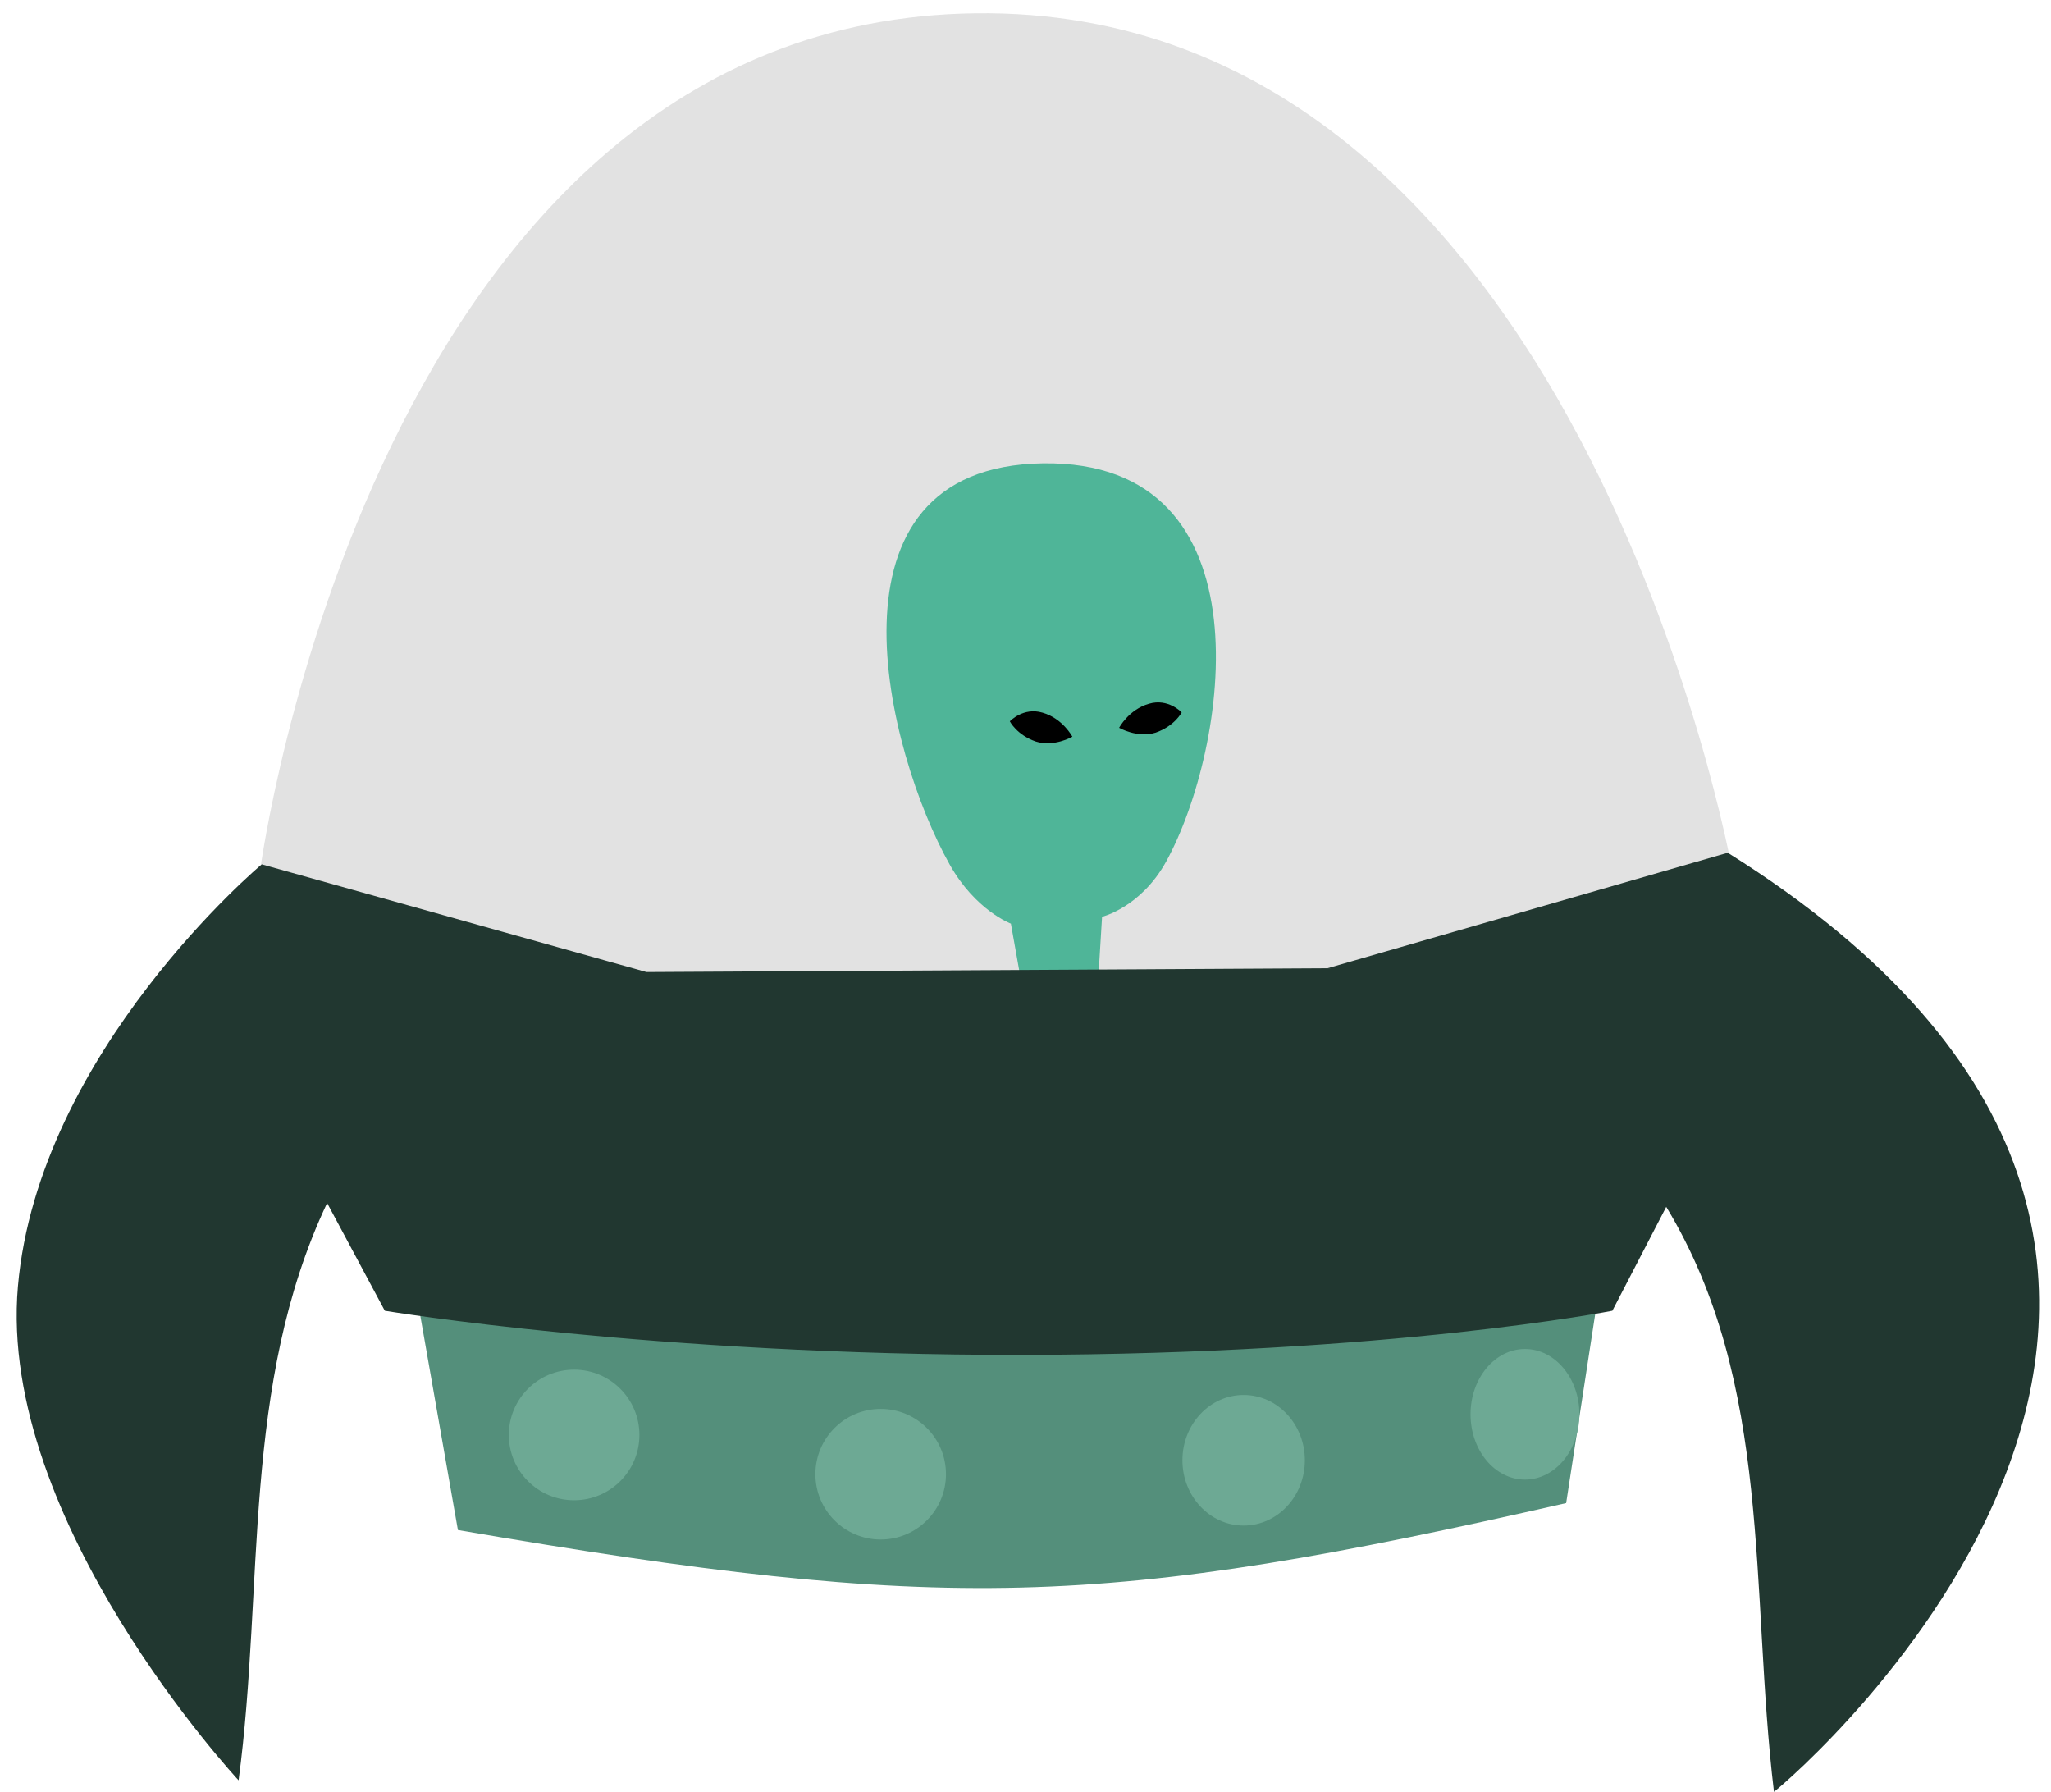
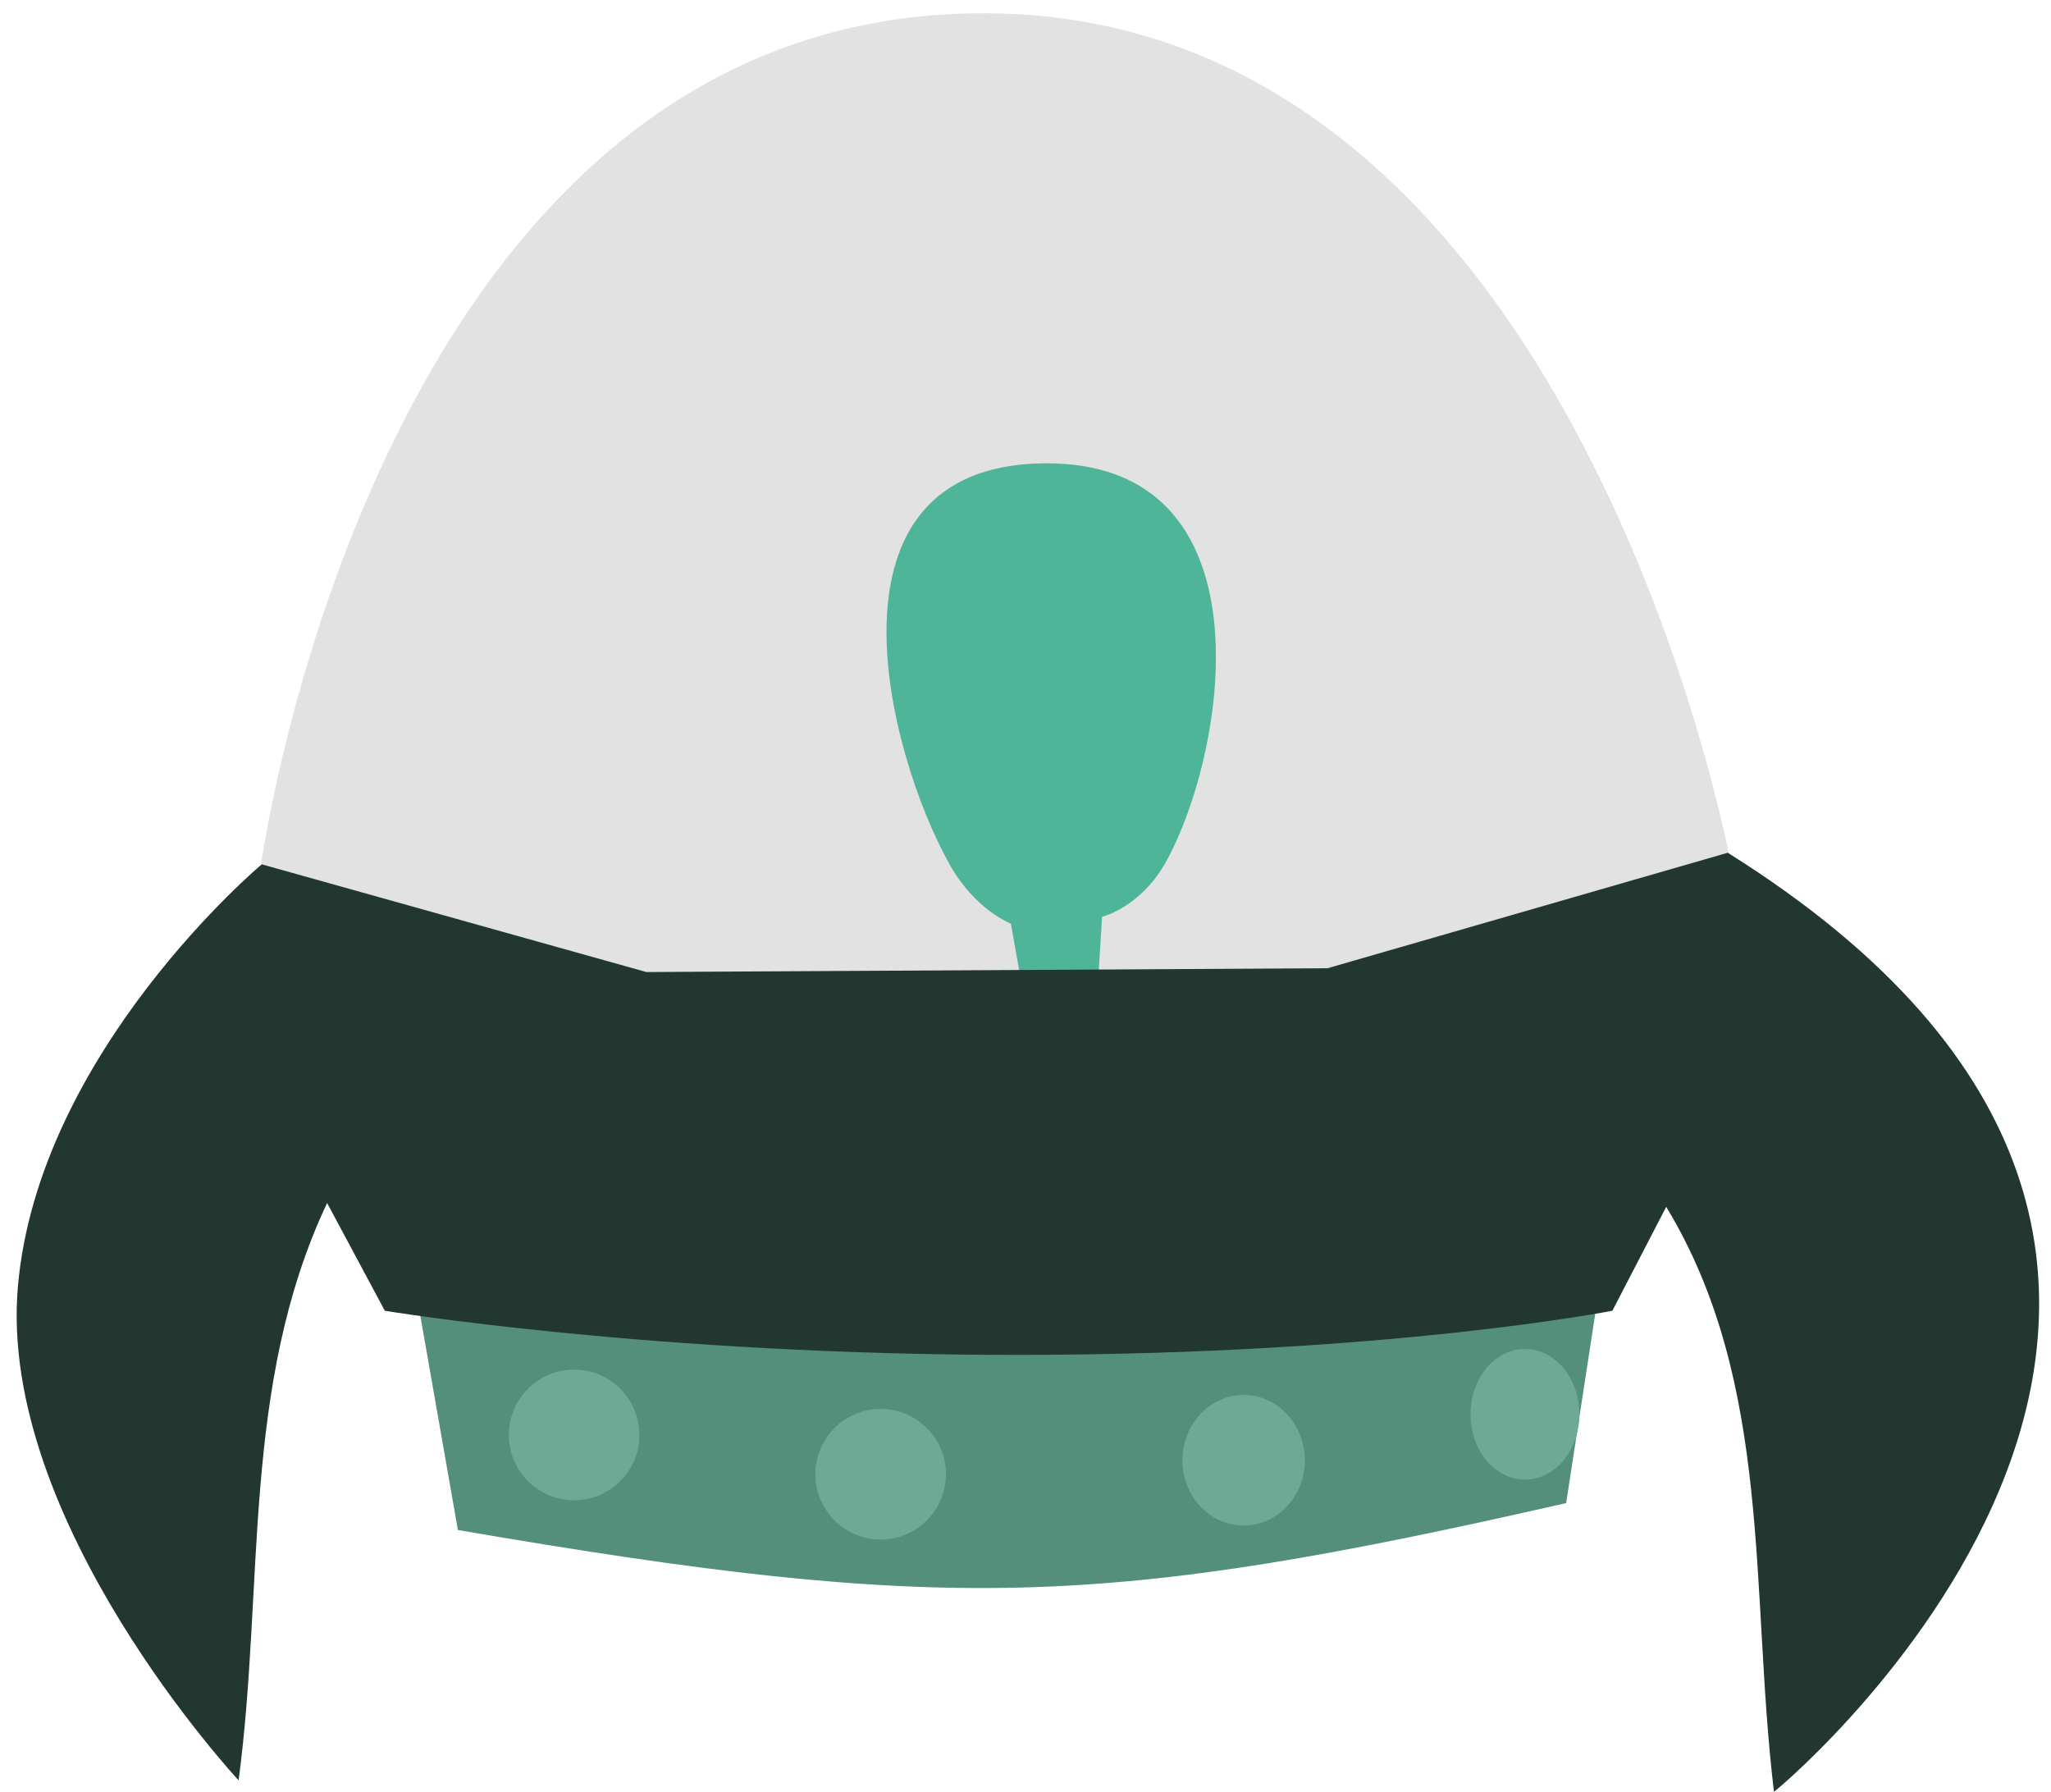
<svg xmlns="http://www.w3.org/2000/svg" width="32.668mm" height="28.535mm" viewBox="0 0 32.668 28.535" version="1.1" id="svg1">
  <defs id="defs1" />
  <g id="layer1" transform="translate(-88.18063,-133.1334)">
    <path style="fill:#33c198;fill-opacity:1;stroke-width:1.7;stroke-linecap:round" d="m 105.734,147.734 -0.065,1.062 -1.214,0.022 -0.173,-0.975 c 0,0 -0.565,-0.21 -0.976,-0.943 -0.998,-1.779 -2.173,-6.335 1.486,-6.388 3.662,-0.052 2.944,4.559 1.964,6.34 -0.403,0.732 -1.022,0.882 -1.022,0.882 z" id="path5" />
    <path style="fill:#999999;fill-opacity:0.278;stroke-width:1.7;stroke-linecap:round" d="m 92.325,146.987 c 0,0 1.799,-13.521 11.393,-13.642 9.593,-0.122 12.05,13.632 12.05,13.632 l -11.906,4.114 z" id="path3" />
    <path style="fill:#548f7b;fill-opacity:1;stroke-width:1.7;stroke-linecap:round" d="m 94.861,154.007 18.755,-0.123 -0.49,3.187 c -7.375,1.681 -9.883,1.762 -17.652,0.429 z" id="path2" />
    <path style="fill:#213730;fill-opacity:1;stroke-width:1.7;stroke-linecap:round" d="m 92.348,146.898 6.129,1.716 10.849,-0.061 6.374,-1.839 c 10.542,6.603 1.049,14.72 0.736,14.955 -0.385,-3.212 -0.012,-6.503 -1.716,-9.316 l -0.858,1.655 c 0,0 -3.524,0.693 -9.391,0.703 -5.867,0.009 -10.161,-0.703 -10.161,-0.703 l -0.919,-1.716 c -1.372,2.906 -0.996,6.09 -1.41,9.194 0,0 -3.843,-4.123 -3.515,-7.866 0.328,-3.743 3.883,-6.721 3.883,-6.721 z" id="path1" />
-     <path style="fill:#000000;fill-opacity:1;stroke-width:5;stroke-linecap:round;stroke-linejoin:round" d="m 104.265,144.621 c 0,0 0.215,-0.23 0.521,-0.138 0.322,0.092 0.475,0.383 0.475,0.383 0,0 -0.291,0.169 -0.582,0.077 -0.306,-0.107 -0.414,-0.322 -0.414,-0.322 z" id="path6" />
-     <path style="fill:#000000;fill-opacity:1;stroke-width:5;stroke-linecap:round;stroke-linejoin:round" d="m 107.002,144.479 c 0,0 -0.215,-0.23 -0.521,-0.138 -0.322,0.092 -0.475,0.383 -0.475,0.383 0,0 0.291,0.169 0.582,0.077 0.306,-0.107 0.414,-0.322 0.414,-0.322 z" id="path6-5" />
    <circle style="fill:#6da994;fill-opacity:1;stroke-width:5;stroke-linecap:round;stroke-linejoin:round" id="path7" cx="97.325" cy="155.986" r="1.04" />
    <circle style="fill:#6da994;fill-opacity:1;stroke-width:5;stroke-linecap:round;stroke-linejoin:round" id="path7-2" cx="102.208" cy="156.611" r="1.04" />
    <ellipse style="fill:#6da994;fill-opacity:1;stroke-width:4.841;stroke-linecap:round;stroke-linejoin:round" id="path7-7" cx="107.989" cy="156.389" rx="0.975" ry="1.04" />
    <ellipse style="fill:#6da994;fill-opacity:1;stroke-width:4.564;stroke-linecap:round;stroke-linejoin:round" id="path7-6" cx="112.47" cy="155.657" rx="0.867" ry="1.04" />
  </g>
</svg>
